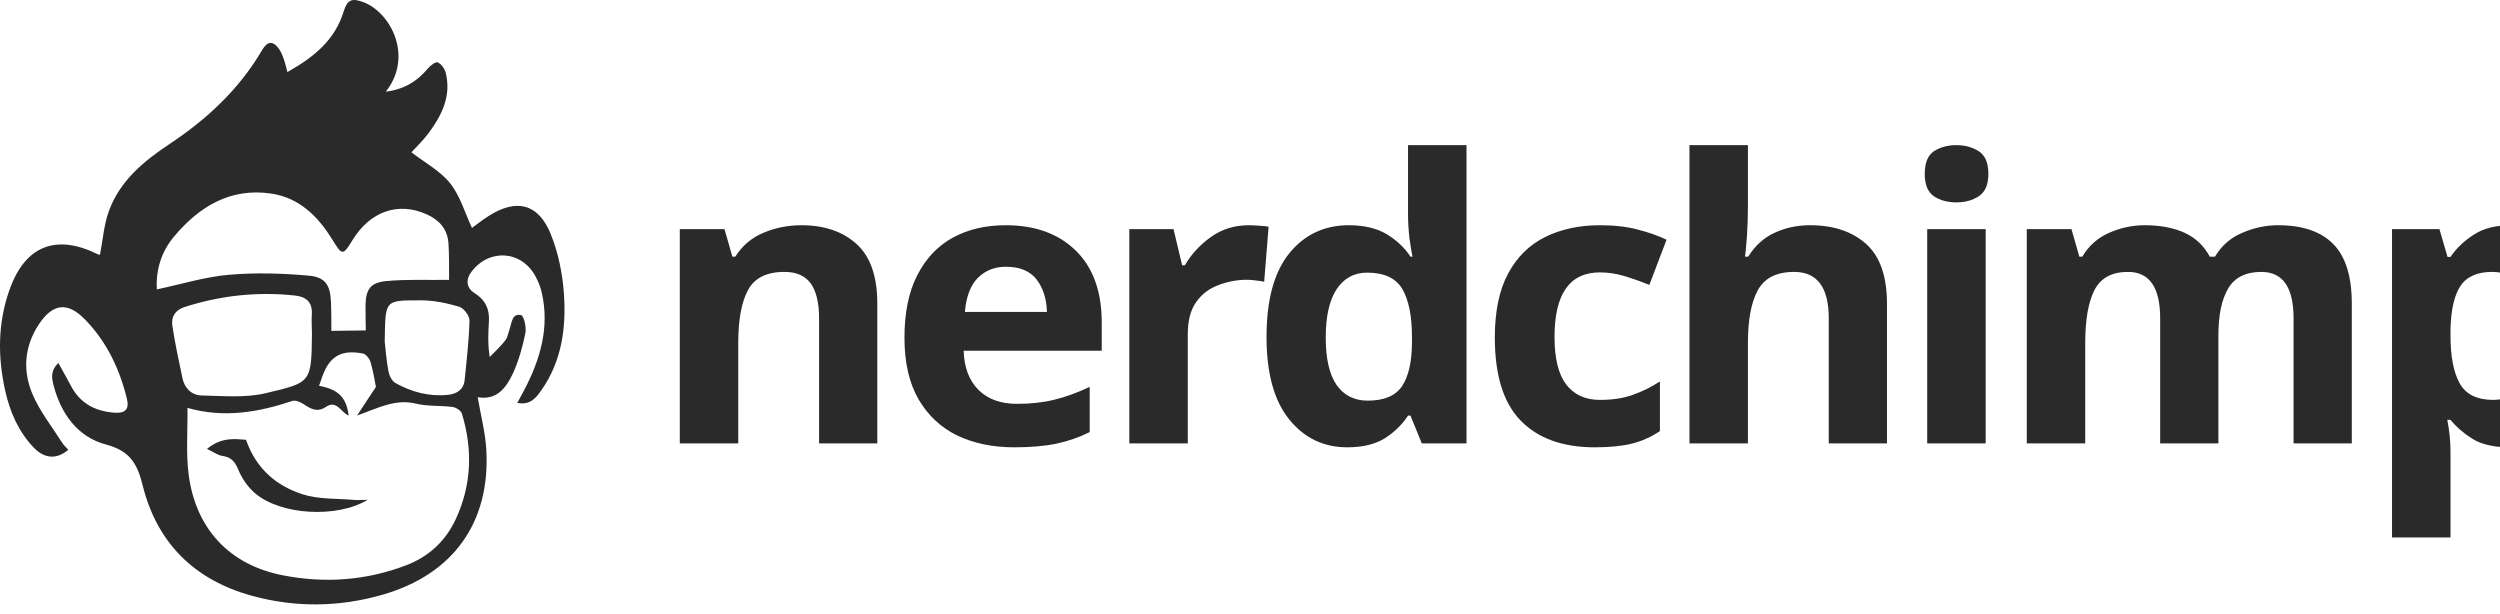
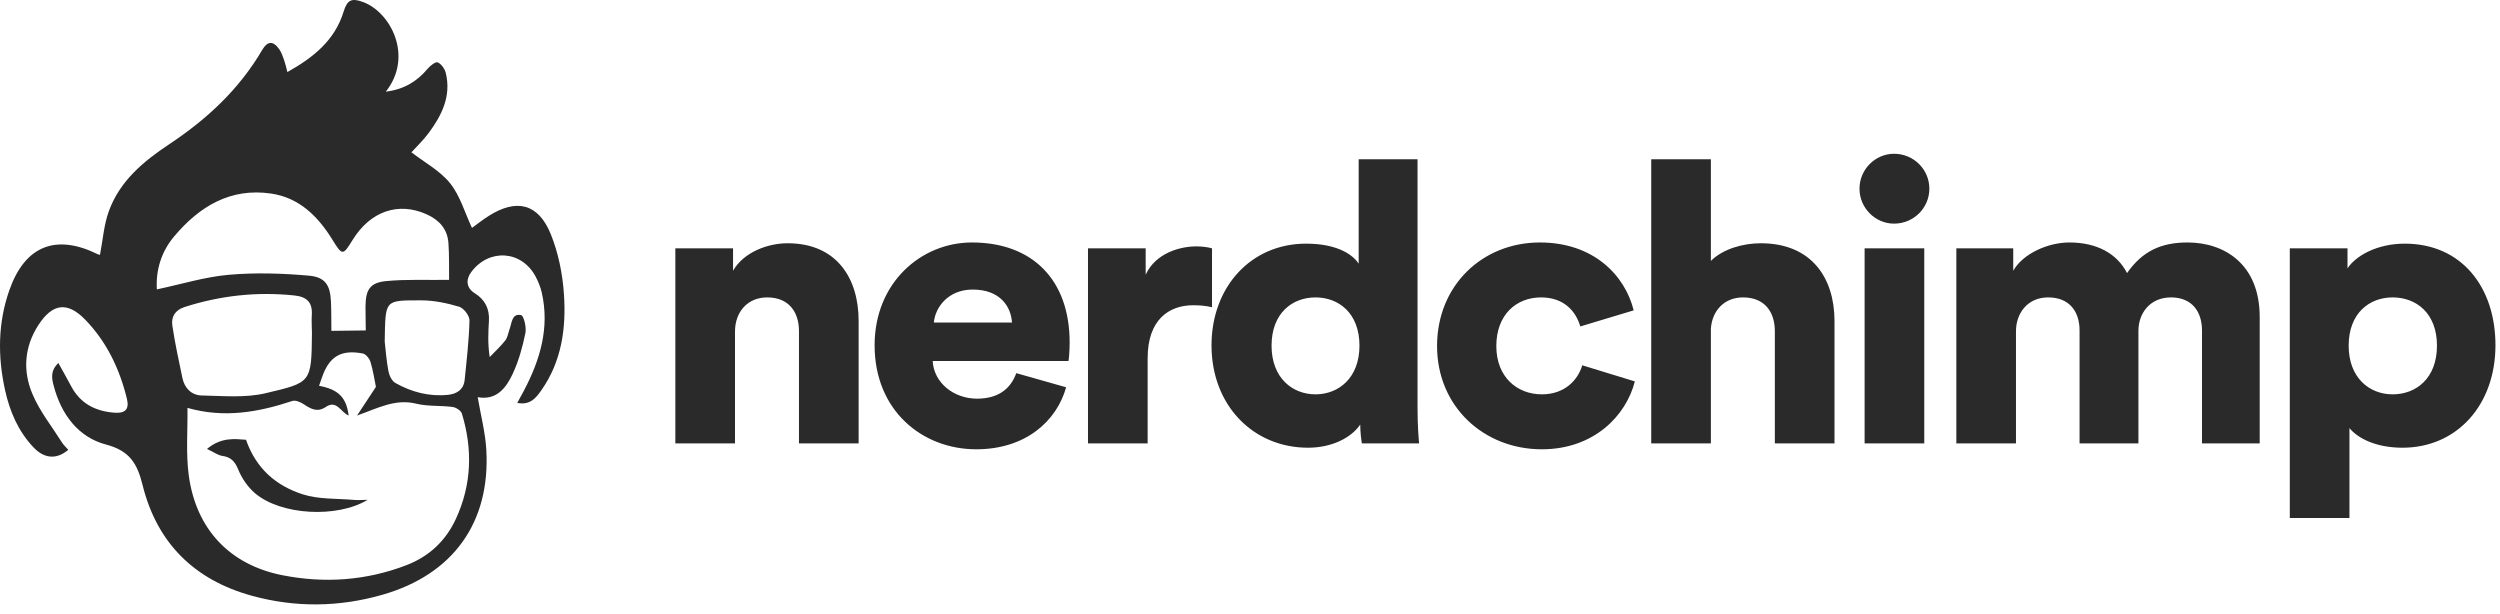
<svg xmlns="http://www.w3.org/2000/svg" width="159px" height="39px" viewBox="0 0 159 39" version="1.1">
  <g id="Symbols" stroke="none" stroke-width="1" fill="none" fill-rule="evenodd">
    <g id="Navbar" transform="translate(-135, -25)" fill="#2A2A2A">
      <g id="Group-8">
        <g id="Group-2" transform="translate(135, 25)">
-           <text id="nerdchimp" font-family="CircularStd-Black, Circular Std" font-size="24.96" font-weight="700" letter-spacing="-1.28">
-             <tspan x="41.28" y="28.2">nerdchimp</tspan>
-           </text>
+           <path d="M46.746,28.2 L46.746,21.087 C46.746,19.839 47.545,18.915 48.793,18.915 C50.166,18.915 50.815,19.839 50.815,21.062 L50.815,28.2 L54.609,28.2 L54.609,20.413 C54.609,17.692 53.211,15.471 50.091,15.471 C48.818,15.471 47.295,16.045 46.622,17.218 L46.622,15.795 L42.952,15.795 L42.952,28.2 L46.746,28.2 Z M62.09,28.575 C65.235,28.575 67.207,26.777 67.806,24.631 L64.636,23.732 C64.286,24.706 63.512,25.355 62.14,25.355 C60.667,25.355 59.394,24.356 59.319,22.959 L67.955,22.959 C67.98,22.884 68.03,22.31 68.03,21.785 C68.03,17.792 65.659,15.421 61.815,15.421 C58.595,15.421 55.625,17.967 55.625,21.96 C55.625,26.129 58.67,28.575 62.09,28.575 Z M64.361,20.513 L59.394,20.513 C59.469,19.589 60.268,18.416 61.865,18.416 C63.662,18.416 64.311,19.564 64.361,20.513 Z M72.99,28.2 L72.99,22.784 C72.99,20.313 74.363,19.414 75.886,19.414 C76.26,19.414 76.659,19.439 77.084,19.539 L77.084,15.795 C76.834,15.72 76.46,15.67 76.085,15.67 C75.087,15.67 73.514,16.07 72.865,17.467 L72.865,15.795 L69.196,15.795 L69.196,28.2 L72.99,28.2 Z M83.192,28.475 C84.689,28.475 85.937,27.851 86.511,27.002 C86.511,27.501 86.586,28.05 86.611,28.2 L90.255,28.2 C90.231,27.926 90.156,27.102 90.156,25.979 L90.156,10.129 L86.412,10.129 L86.412,16.769 C86.112,16.294 85.189,15.496 83.067,15.496 C79.548,15.496 77.052,18.266 77.052,21.96 C77.052,25.779 79.697,28.475 83.192,28.475 Z M83.666,25.08 C82.193,25.08 80.871,24.032 80.871,21.985 C80.871,19.913 82.193,18.915 83.666,18.915 C85.139,18.915 86.462,19.913 86.462,21.985 C86.462,24.032 85.139,25.08 83.666,25.08 Z M98.061,28.575 C101.381,28.575 103.427,26.428 103.976,24.257 L100.632,23.233 C100.357,24.157 99.534,25.08 98.061,25.08 C96.488,25.08 95.166,23.982 95.166,22.01 C95.166,20.013 96.439,18.915 98.011,18.915 C99.484,18.915 100.232,19.814 100.507,20.762 L103.902,19.739 C103.352,17.517 101.356,15.421 97.936,15.421 C94.292,15.421 91.397,18.141 91.397,22.01 C91.397,25.854 94.367,28.575 98.061,28.575 Z M108.812,28.2 L108.812,20.912 C108.887,19.764 109.66,18.915 110.858,18.915 C112.231,18.915 112.88,19.839 112.88,21.062 L112.88,28.2 L116.674,28.2 L116.674,20.413 C116.674,17.692 115.226,15.471 111.982,15.471 C110.883,15.471 109.585,15.82 108.812,16.594 L108.812,10.129 L105.018,10.129 L105.018,28.2 L108.812,28.2 Z M120.461,14.223 C121.709,14.223 122.707,13.224 122.707,12.001 C122.707,10.778 121.709,9.78 120.461,9.78 C119.263,9.78 118.264,10.778 118.264,12.001 C118.264,13.224 119.263,14.223 120.461,14.223 Z M122.383,28.2 L122.383,15.795 L118.589,15.795 L118.589,28.2 L122.383,28.2 Z M128.216,28.2 L128.216,21.062 C128.216,19.938 128.94,18.915 130.263,18.915 C131.636,18.915 132.26,19.839 132.26,21.012 L132.26,28.2 L136.004,28.2 L136.004,21.037 C136.004,19.938 136.728,18.915 138.076,18.915 C139.423,18.915 140.047,19.839 140.047,21.012 L140.047,28.2 L143.717,28.2 L143.717,20.163 C143.717,16.793 141.47,15.421 139.124,15.421 C137.452,15.421 136.254,15.97 135.28,17.368 C134.656,16.145 133.383,15.421 131.611,15.421 C130.263,15.421 128.666,16.12 128.042,17.218 L128.042,15.795 L124.423,15.795 L124.423,28.2 L128.216,28.2 Z M149.425,32.943 L149.425,27.227 C149.999,27.926 151.198,28.475 152.795,28.475 C156.264,28.475 158.711,25.754 158.711,21.96 C158.711,18.241 156.539,15.496 152.945,15.496 C151.173,15.496 149.825,16.269 149.301,17.068 L149.301,15.795 L145.631,15.795 L145.631,32.943 L149.425,32.943 Z M152.171,25.08 C150.698,25.08 149.375,24.032 149.375,21.985 C149.375,19.913 150.698,18.915 152.171,18.915 C153.669,18.915 154.991,19.913 154.991,21.985 C154.991,24.057 153.669,25.08 152.171,25.08 Z" id="nerdchimp" fill-rule="nonzero" />
          <path d="M29.859,20.381 C29.828,21.643 29.68,22.903 29.552,24.161 C29.489,24.775 29.065,25.052 28.494,25.111 C27.295,25.235 26.175,24.936 25.142,24.355 C24.919,24.229 24.753,23.873 24.702,23.598 C24.571,22.888 24.519,22.163 24.467,21.715 C24.522,19.053 24.423,19.103 26.774,19.102 C27.587,19.101 28.42,19.275 29.203,19.508 C29.494,19.595 29.867,20.084 29.859,20.381 M29,32.989 C28.353,34.395 27.299,35.388 25.845,35.947 C23.278,36.931 20.633,37.112 17.96,36.584 C14.618,35.924 12.471,33.664 12.006,30.238 C11.818,28.849 11.942,27.418 11.923,25.941 C14.23,26.603 16.419,26.226 18.592,25.501 C18.792,25.434 19.115,25.574 19.319,25.709 C19.774,26.01 20.179,26.248 20.73,25.877 C21.423,25.41 21.688,26.24 22.175,26.429 C22.029,25.276 21.524,24.767 20.292,24.537 C20.361,24.34 20.427,24.146 20.496,23.952 C20.953,22.666 21.702,22.217 23.076,22.483 C23.273,22.521 23.501,22.81 23.566,23.028 C23.736,23.595 23.823,24.188 23.909,24.606 C23.501,25.225 23.139,25.775 22.709,26.428 C24.056,25.95 25.139,25.348 26.472,25.674 C27.217,25.856 28.022,25.782 28.791,25.884 C29.008,25.913 29.32,26.12 29.378,26.309 C30.067,28.576 30.001,30.817 29,32.989 M10.96,20.701 C10.88,20.151 11.136,19.72 11.741,19.526 C14.017,18.796 16.333,18.543 18.712,18.79 C19.5,18.872 19.883,19.216 19.831,20.026 C19.806,20.413 19.835,20.803 19.84,21.192 C19.81,24.366 19.788,24.321 16.893,25.008 C15.598,25.315 14.186,25.18 12.829,25.152 C12.192,25.138 11.737,24.699 11.601,24.038 C11.372,22.928 11.124,21.82 10.96,20.701 M11.073,15.04 C12.671,13.137 14.646,11.929 17.242,12.31 C19.041,12.573 20.23,13.767 21.148,15.257 C21.767,16.261 21.81,16.264 22.419,15.271 C23.548,13.433 25.335,12.818 27.137,13.631 C27.937,13.991 28.456,14.569 28.52,15.451 C28.579,16.262 28.552,17.08 28.561,17.8 C27.133,17.818 25.84,17.755 24.565,17.876 C23.538,17.974 23.262,18.419 23.246,19.456 C23.242,19.715 23.251,19.975 23.253,20.235 C23.256,20.489 23.26,20.744 23.263,21.015 C22.53,21.024 21.843,21.033 21.076,21.043 C21.068,20.461 21.078,19.816 21.048,19.173 C21.001,18.147 20.694,17.624 19.65,17.532 C17.958,17.382 16.234,17.328 14.545,17.477 C13.036,17.609 11.556,18.071 9.976,18.405 C9.903,17.171 10.26,16.007 11.073,15.04 M35.868,18.72 C35.781,17.424 35.513,16.081 35.025,14.882 C34.233,12.938 32.847,12.613 31.078,13.736 C30.688,13.983 30.325,14.272 30.017,14.495 C29.56,13.521 29.265,12.451 28.627,11.656 C27.99,10.86 27.011,10.339 26.167,9.686 C26.476,9.344 26.912,8.934 27.263,8.46 C28.102,7.328 28.712,6.104 28.35,4.634 C28.286,4.375 28.067,4.068 27.839,3.967 C27.707,3.909 27.362,4.176 27.2,4.37 C26.515,5.191 25.676,5.69 24.538,5.829 C26.302,3.599 24.866,0.808 23.119,0.14 C22.378,-0.143 22.086,-0.022 21.857,0.73 C21.292,2.58 19.917,3.662 18.278,4.583 C18.202,4.296 18.157,4.073 18.082,3.86 C17.996,3.618 17.916,3.362 17.774,3.153 C17.379,2.574 17.014,2.597 16.672,3.182 C15.213,5.678 13.152,7.587 10.771,9.167 C9.118,10.263 7.622,11.51 6.925,13.424 C6.606,14.298 6.542,15.265 6.359,16.207 C6.357,16.206 6.28,16.2 6.215,16.168 C3.549,14.853 1.591,15.636 0.599,18.445 C-0.138,20.535 -0.151,22.668 0.322,24.815 C0.624,26.181 1.163,27.436 2.141,28.462 C2.827,29.183 3.612,29.232 4.343,28.607 C4.211,28.455 4.055,28.318 3.948,28.149 C3.302,27.128 2.527,26.16 2.063,25.06 C1.442,23.59 1.539,22.062 2.448,20.664 C3.335,19.299 4.285,19.16 5.422,20.333 C6.789,21.743 7.609,23.465 8.073,25.368 C8.241,26.058 7.927,26.291 7.308,26.249 C6.09,26.167 5.112,25.678 4.52,24.554 C4.275,24.088 4.012,23.63 3.713,23.088 C3.178,23.596 3.299,24.094 3.418,24.546 C3.893,26.346 4.964,27.802 6.737,28.271 C8.247,28.67 8.727,29.472 9.069,30.853 C9.982,34.534 12.364,36.891 16.035,37.895 C18.804,38.652 21.578,38.615 24.334,37.823 C28.814,36.535 31.194,33.238 30.93,28.607 C30.867,27.506 30.578,26.419 30.382,25.261 C31.579,25.479 32.192,24.672 32.615,23.76 C32.99,22.951 33.235,22.065 33.415,21.187 C33.491,20.819 33.314,20.076 33.139,20.039 C32.558,19.916 32.554,20.53 32.411,20.926 C32.323,21.169 32.289,21.455 32.138,21.649 C31.841,22.029 31.48,22.359 31.145,22.71 C31.013,21.848 31.054,21.129 31.096,20.41 C31.141,19.643 30.851,19.058 30.187,18.645 C29.67,18.323 29.601,17.798 29.972,17.301 C31.107,15.78 33.186,15.924 34.068,17.595 C34.235,17.913 34.377,18.258 34.456,18.608 C34.964,20.835 34.359,22.868 33.333,24.822 C33.206,25.065 33.071,25.305 32.897,25.624 C33.738,25.789 34.106,25.281 34.433,24.816 C35.723,22.983 36.013,20.866 35.868,18.72 M22.525,31.795 C21.424,31.697 20.265,31.769 19.239,31.435 C17.597,30.901 16.298,29.84 15.646,27.969 C14.941,27.919 14.085,27.787 13.165,28.551 C13.595,28.754 13.854,28.953 14.135,28.994 C14.687,29.072 14.938,29.342 15.152,29.864 C15.379,30.418 15.756,30.972 16.209,31.361 C17.853,32.773 21.441,32.967 23.382,31.788 C23.061,31.792 22.791,31.818 22.525,31.795" id="Fill-1" />
        </g>
      </g>
    </g>
  </g>
</svg>
